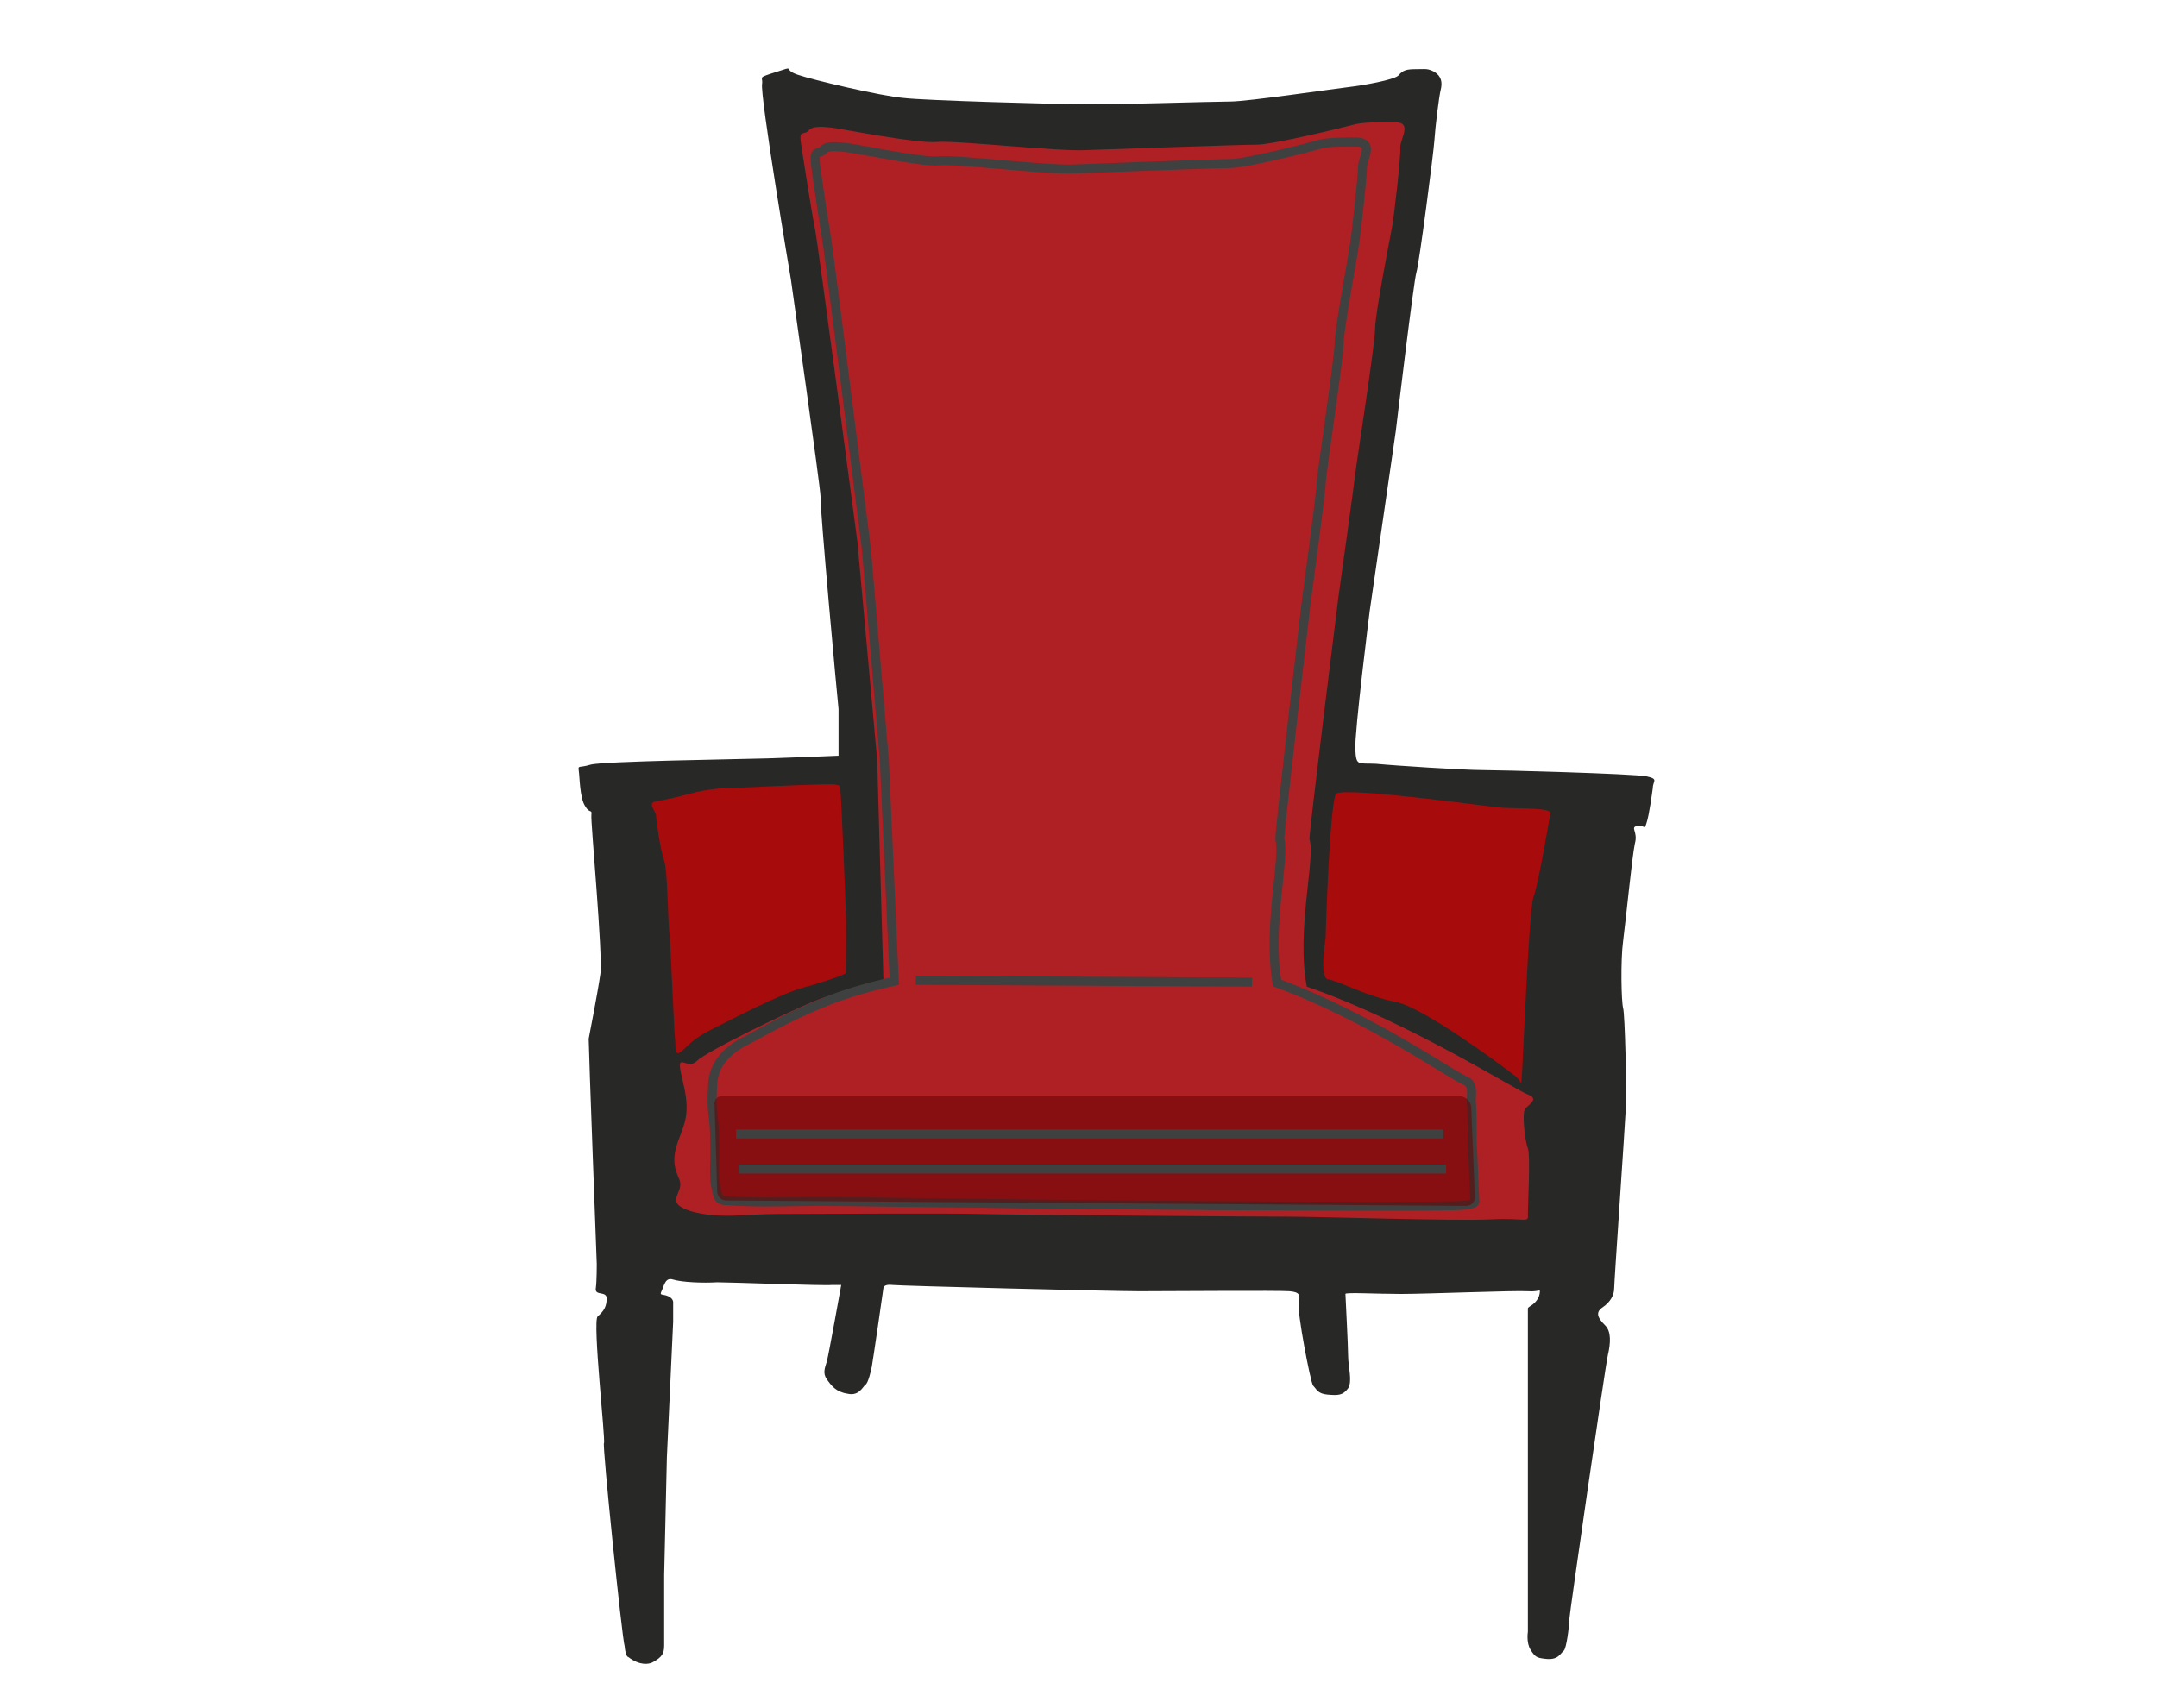
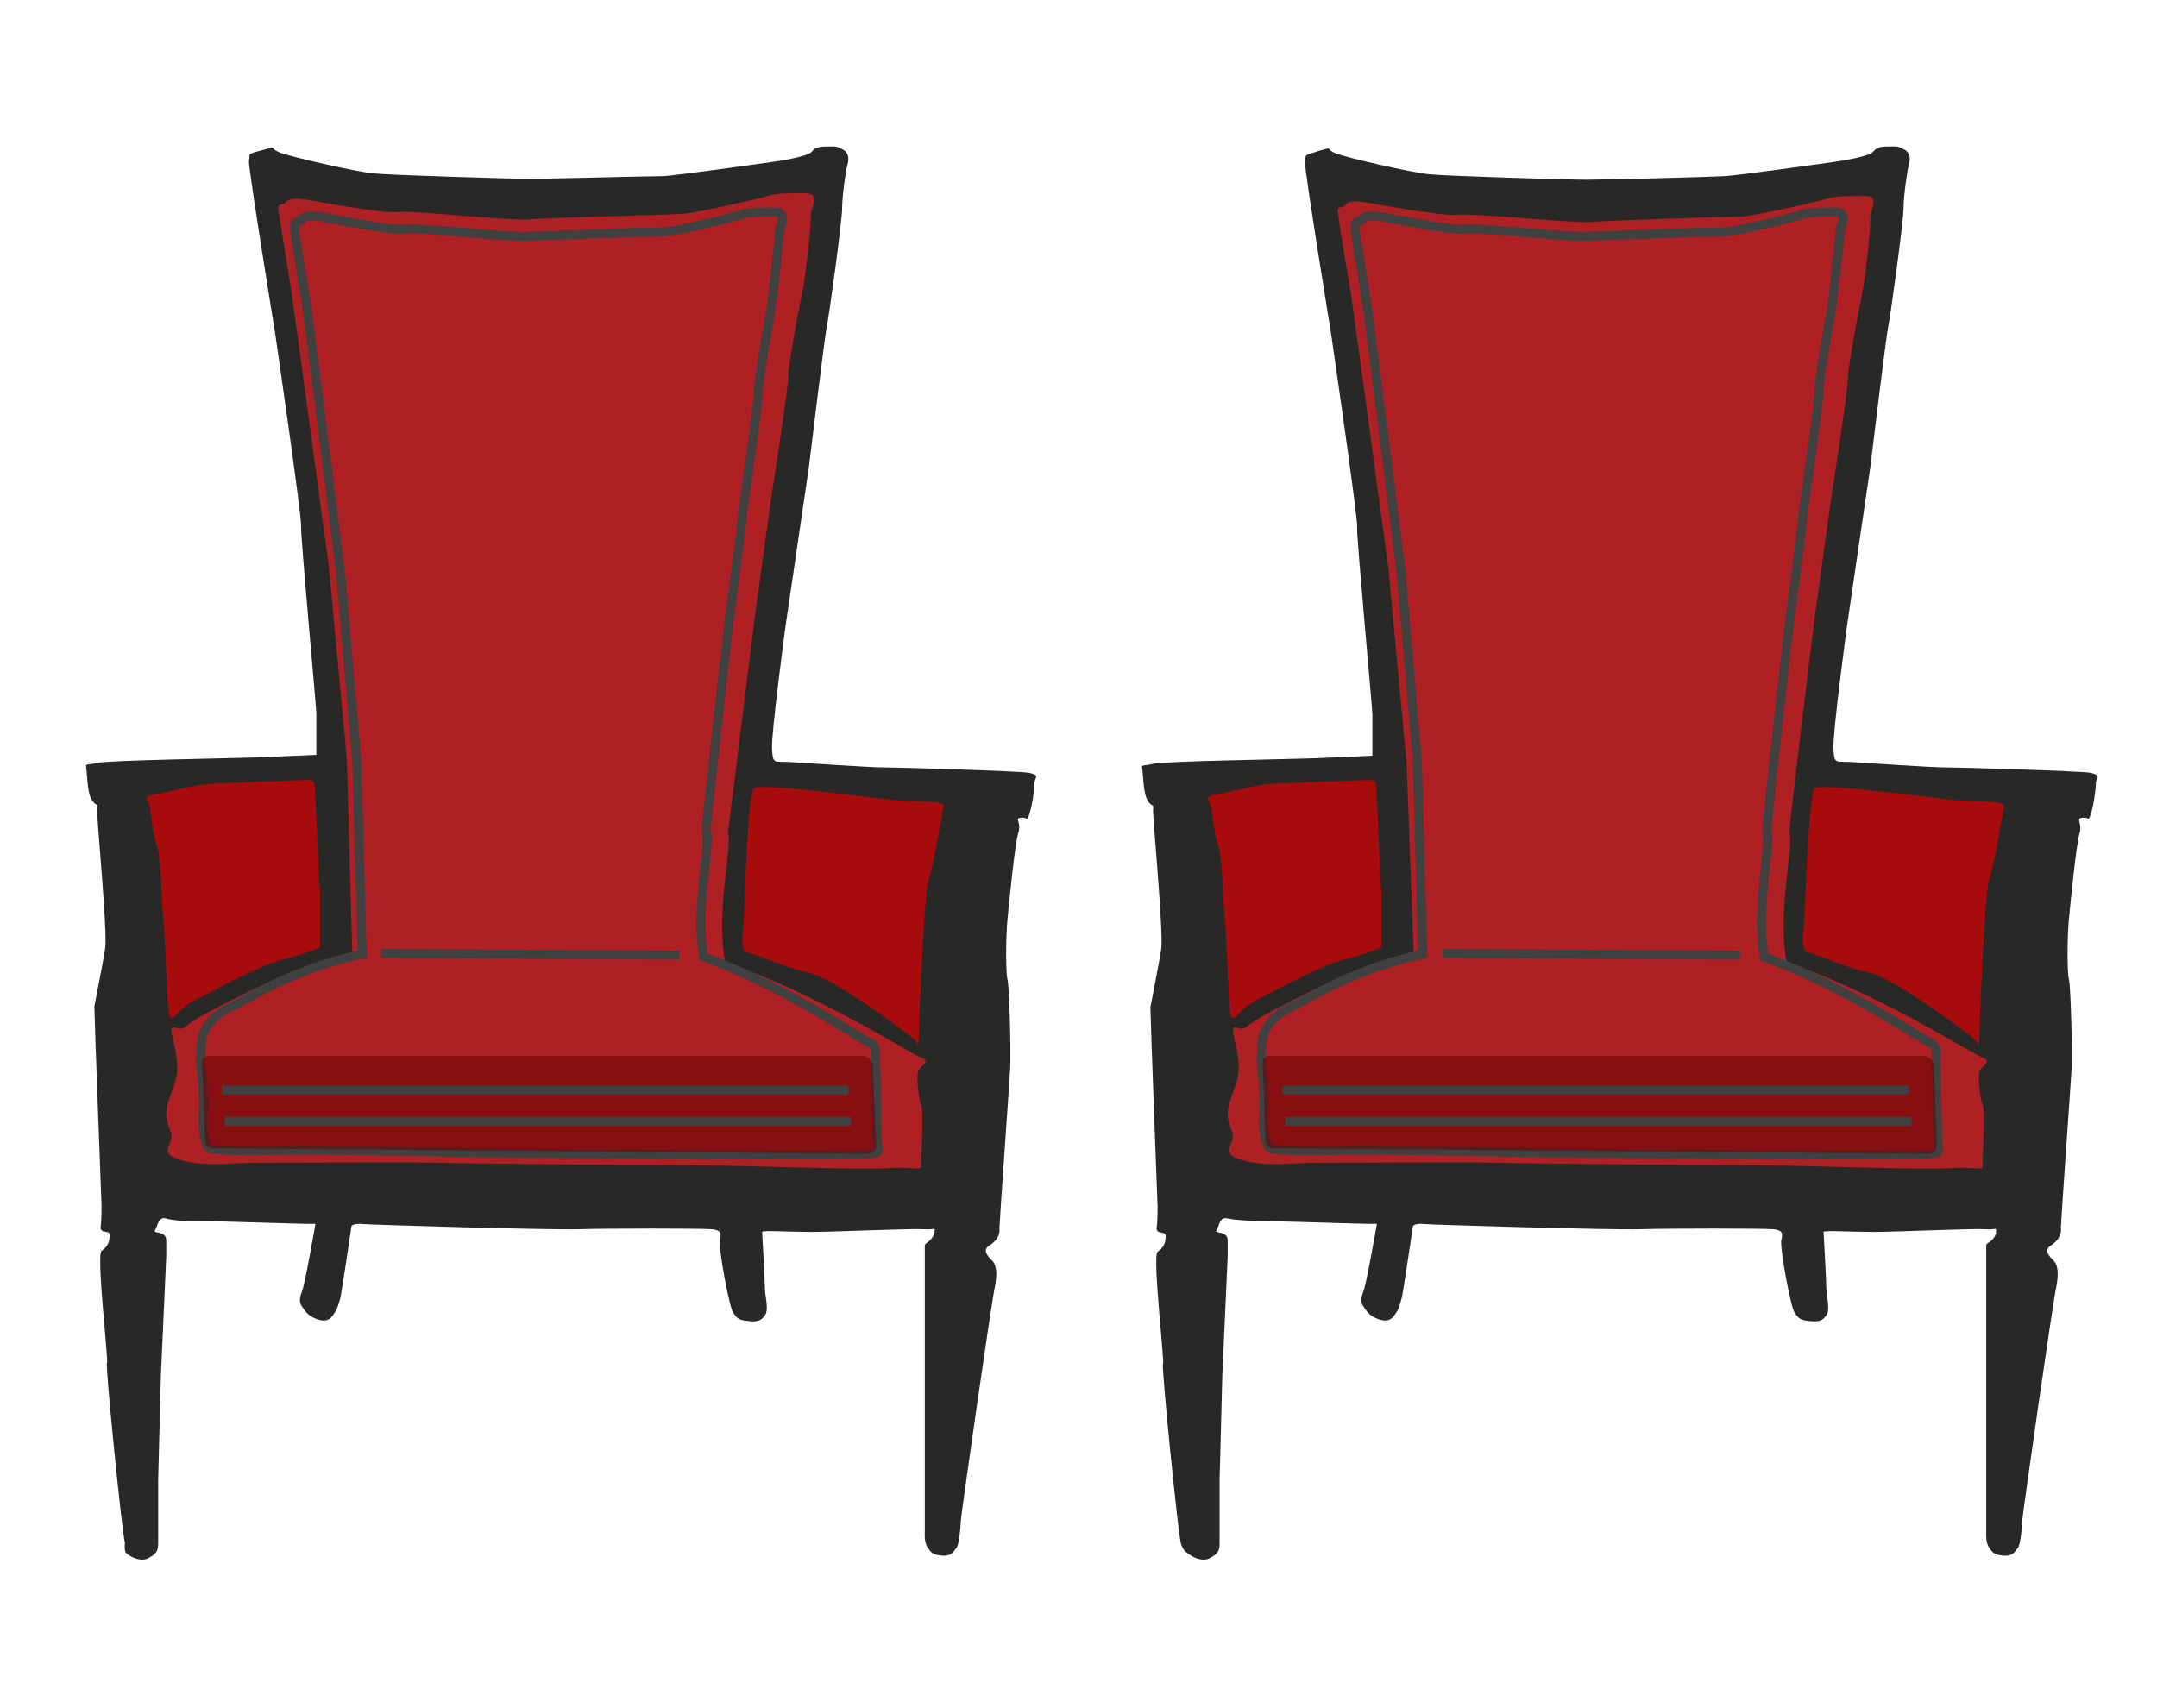
- <svg xmlns="http://www.w3.org/2000/svg" version="1.1" id="Layer_1" x="0px" y="0px" viewBox="0 0 240 190" style="enable-background:new 0 0 240 190;" xml:space="preserve">
+ <svg xmlns="http://www.w3.org/2000/svg" version="1.1" x="0px" y="0px" viewBox="0 0 240 190" style="enable-background:new 0 0 240 190;" xml:space="preserve">
  <style type="text/css">
	.st0{fill-rule:evenodd;clip-rule:evenodd;fill:#282827;}
	.st1{fill-rule:evenodd;clip-rule:evenodd;fill:#A80B0B;}
	.st2{fill-rule:evenodd;clip-rule:evenodd;fill:#AE2024;}
	.st3{fill-rule:evenodd;clip-rule:evenodd;fill:none;stroke:#3F4040;stroke-miterlimit:10;}
	.st4{opacity:0.53;fill-rule:evenodd;clip-rule:evenodd;fill:#660000;}
	.st5{fill:none;stroke:#3F4040;stroke-miterlimit:10;}
+ 	.st6{display:none;}
+ 	.st7{display:inline;fill-rule:evenodd;clip-rule:evenodd;fill:#939292;}
+ 	.st8{display:inline;}
+ 	.st9{fill-rule:evenodd;clip-rule:evenodd;fill:#1A0F10;}
+ 	.st10{fill-rule:evenodd;clip-rule:evenodd;fill:#939292;}
</style>
-   <path class="st0" d="M69.9,184.4c1.3,1,2.3,0.8,2.7,0.6c1.1-0.6,1.3-1,1.3-1.9c0-2.7,0-7.8,0-7.8l0.3-13.1l0.7-15.1v-2  c0,0,0.1-0.4-0.3-0.7c-0.7-0.5-1.3-0.1-1-0.7s0.4-1.6,1.3-1.3c1,0.3,3.3,0.4,4.9,0.3c1.6,0,11.7,0.4,12.8,0.3c1.1,0,1,0,1,0  s-1.4,7.8-1.6,8.5s-0.5,1.3,0,2c0.5,0.7,1,1.4,2.3,1.6c1.3,0.3,1.7-0.8,2-1s0.6-1.5,0.7-2s1.3-8.7,1.3-8.8s0.2-0.4,1-0.3  c0.8,0.1,24.3,0.7,27.5,0.7s15.6-0.1,16.7,0c1.1,0.1,1.2,0.4,1,1.3c-0.2,0.9,1.3,8.8,1.6,9.2c0.4,0.4,0.5,0.9,1.6,1  c1.2,0.1,1.7,0.1,2.3-0.7c0.5-0.8,0-2.4,0-3.6c0-1.1-0.3-6.7-0.3-6.9c0-0.2,3.4,0,6.2,0c2.9,0,12.7-0.4,14.1-0.3s1.4-0.4,1.3,0.3  c-0.1,0.7-0.8,1.2-0.8,1.2s-0.5,0.3-0.5,0.4c0,1.1,0,36,0,36s-0.2,1.2,0.3,2s0.7,0.9,1.6,1c1.5,0.2,1.7-0.6,2.1-0.9  c0.3-0.3,0.6-2.7,0.6-3.4c0-0.5,4-28.2,4.3-29.5s0.4-2.6-0.3-3.3c-0.7-0.7-1.2-1.4-0.3-2c0.9-0.6,1.3-1.4,1.3-2.1  c0-0.7,1.2-18,1.3-20.1c0.1-2.1-0.1-10.4-0.3-11.1s-0.3-5.3,0-7.5c0.3-2.3,1-9.4,1.3-10.8c0.4-1.4-0.6-1.8,0.3-2  c0.9-0.1,0.7,0.6,1-0.3c0.3-0.9,0.6-3.2,0.7-3.9c0-0.8,0.7-1-0.7-1.3c-1.4-0.3-16.4-0.7-18.3-0.7c-2,0-9.8-0.5-11.8-0.7  c-2-0.1-2.2,0.3-2.3-1.6c-0.1-1.9,1.6-15.4,1.6-15.4l2.9-20c0,0,2-16.8,2.3-17.7c0.3-0.9,1.9-13.2,2-14.7s0.5-4.8,0.7-5.6  s0.1-1.5-0.7-2c-0.8-0.4-0.9-0.3-2-0.3c-1.1,0-1.5,0.1-2,0.7c-0.5,0.5-3.9,1.1-5.6,1.3c-1.7,0.2-11.2,1.6-13.1,1.6  s-14.4,0.4-16.7,0.3c-2.3,0-17.3-0.4-19.7-0.7c-2.4-0.2-10.1-2-11.8-2.6c-1.7-0.6-0.1-1-2.3-0.3s-1.5,0.5-1.6,1.3  C84.5,10.4,88,31.1,88,31.1s3.3,23.2,3.3,24.2c-0.1,1,1.9,22.8,2,23.6c0,0.8,0,5.2,0,5.2s-4.7,0.2-7.9,0.3  c-3.2,0.1-18.3,0.3-19.7,0.7c-1.3,0.4-1.4,0-1.3,0.7c0.1,0.6,0.1,3,0.7,3.9c0.5,0.9,0.8,0.3,0.7,1c-0.1,0.7,1.3,15.6,1,17.7  c-0.3,2.1-1.3,7.2-1.3,7.2c0,1.2,0.9,25.1,0.9,25.1s0,1.9-0.1,2.6c-0.2,1,1.2,0.3,1.2,1.2c0,0.9-0.3,1.4-1,2  c-0.6,0.5,0.9,13.9,0.7,14.1s2,21.6,2.3,22.6C69.6,184.2,69.8,184.4,69.9,184.4z" />
-   <path class="st1" d="M72.9,89.2c3.3-0.6,3.9-1,5.9-1.3c2-0.3,3.2-0.2,5-0.3c1.8-0.1,8.6-0.4,9.1-0.3c0.5,0.1,0.6,0.1,0.6,0.6  c0.1,0.5,0.6,12.7,0.6,13.5c0.1,0.8,0,6.8,0,6.9c0,0.1-2.1,0.9-4.7,1.6c-2.6,0.7-8.1,3.6-10.3,4.7c-2.2,1.1-2.7,2-3.4,2.5  c-0.7,0.5-0.5-0.8-0.6-1.6c-0.1-0.8-0.5-10.5-0.6-11.6c-0.2-1.1-0.2-7-0.6-8.1c-0.4-1.1-0.9-4.5-0.9-5S72,89.4,72.9,89.2z" />
-   <path class="st1" d="M148.7,88.3c1.5-0.7,16.3,1.4,18.5,1.6c2.2,0.1,5.4,0,5.3,0.6s-1.3,7.8-1.9,9.4c-0.5,1.6-1.2,19.5-1.3,20.3  s0.1,0.1-0.9-0.6c-1-0.8-10-7.5-13.1-8.1c-3.2-0.6-6.5-2.4-7.5-2.5c-1-0.1-0.4-3.8-0.3-4.7C147.5,103.4,148,88.6,148.7,88.3z" />
-   <path class="st2" d="M98.3,109.3c0,0-4.8,0.9-7.9,2.2c-3.1,1.3-11.8,5.5-12.9,6.6c-1.1,1.1-2.4-1.4-1.6,1.9c0.8,3.3,0.6,4.3-0.3,6.6  c-0.9,2.3-0.6,3.3,0,4.7c0.6,1.5-1.9,2.5,1.3,3.5c3.2,0.9,6.1,0.3,9.5,0.3c3.4,0,19.1-0.1,22.7,0s30.3,0.3,34.1,0.3  c3.8,0,18.8,0.5,22.7,0.3c3.9-0.2,4.2,0.5,4.1-0.6c0-1.2,0.3-6.5,0-7.3c-0.3-0.7-0.7-3.9-0.3-4.4s1.6-1.1,0.3-1.6  c-1.2-0.4-13.5-8.2-24.6-12c-1.2-6.3,1-14.3,0.3-16.4c-0.1-0.4,3.2-26.8,3.2-26.8s1.8-12.9,1.9-13.9c0.1-1,2.2-14.4,2.2-16.1  s1.7-10.3,1.9-11.4s1-7.9,0.9-8.8c0-1,1.4-2.8-0.6-2.8s-3.7,0-4.7,0.3c-1.1,0.3-8.9,2.2-10.7,2.2s-15.9,0.5-18.9,0.6  c-3,0.2-14.5-1.1-16.7-0.9c-2.2,0.2-10.7-1.5-11.7-1.6s-2.1-0.2-2.5,0.3c-0.5,0.6-1.1-0.1-0.9,1.3c0.2,1.4,1.3,8.4,1.6,9.8  s4.7,34.7,4.7,34.7l2.2,24.3L98.3,109.3z" />
-   <path class="st3" d="M99.5,109.2c0,0-3.9,0.8-7.2,2.1c-3,1.2-4.9,2.1-8.7,4.2c-0.7,0.4-4.1,1.7-4.3,5.1c-0.2,3.3,0.1,3,0.2,5.4  c0.1,2.8,0,2.9,0,4.4c0,1.2,0.2,2.1,0.4,2.7c0.1,0.3,0.4,0.5,0.7,0.5c4,0.3,7.3,0.1,10.4,0.1c3.1,0,14.8,0.2,18.1,0.2  c3.3,0.1,27.6,0.3,31,0.3s16.9,0.1,20.5,0c2.8,0,3.5-0.2,3.5-0.5c-0.1-1.7-0.2-5.2-0.3-6.5c0-1,0-3.9-0.1-4.6c0-1,0.3-2-0.8-2.4  s-10.7-7.1-20.8-10.8c-1.1-6.2,0.9-13.9,0.3-16c-0.1-0.4,2.9-26.1,2.9-26.1s1.7-12.6,1.7-13.5s2-14,2-15.6c0-1.6,1.6-10,1.7-11  c0.2-1.1,0.9-7.6,0.9-8.6s1.3-2.7-0.6-2.8c-1.8,0-3.3,0-4.3,0.3c-1,0.3-8.1,2.1-9.8,2.1c-1.7,0-14.5,0.5-17.2,0.6  c-2.8,0.2-13.2-1.1-15.2-0.9s-9.7-1.5-10.6-1.5c-0.9-0.1-1.9-0.2-2.3,0.3c-0.4,0.5-1-0.1-0.9,1.2c0.1,1.3,1.2,8.2,1.4,9.5  c0.2,1.3,4.3,33.7,4.3,33.7l2,23.6L99.5,109.2z" />
-   <path class="st4" d="M164.1,133.2c0,0.6-0.4,1-1,1l-82.3-0.6c-0.6,0-1-0.5-1-1l-0.3-9.8c0-0.4,0.3-0.8,0.8-0.8h82.1  c0.7,0,1.3,0.6,1.3,1.3L164.1,133.2z" />
-   <line class="st5" x1="81.9" y1="126.2" x2="160.6" y2="126.2" />
-   <line class="st5" x1="101.9" y1="109.1" x2="139.3" y2="109.3" />
-   <line class="st5" x1="82.2" y1="130.1" x2="160.9" y2="130.1" />
+   <g id="Layer_1">
+     <g>
+       <path class="st0" d="M132.2,172.9c1.2,0.9,2.1,0.7,2.4,0.5c1-0.5,1.1-0.9,1.1-1.7c0-2.4,0-7,0-7l0.3-11.6l0.6-13.3V138    c0,0,0-0.4-0.3-0.6c-0.6-0.4-1.2-0.1-0.9-0.6s0.3-1.4,1.2-1.2s3,0.3,4.4,0.3c1.4,0,10.4,0.3,11.3,0.3c1,0,0.9,0,0.9,0    s-1.2,6.9-1.5,7.5c-0.2,0.6-0.4,1.1,0,1.7c0.4,0.6,0.8,1.2,2,1.5s1.5-0.7,1.7-0.9c0.2-0.2,0.5-1.3,0.6-1.7    c0.1-0.4,1.2-7.7,1.2-7.8c0-0.1,0.2-0.3,0.9-0.3c0.7,0.1,21.5,0.7,24.4,0.6c2.9-0.1,13.8-0.1,14.8,0c1,0.1,1.1,0.4,0.9,1.2    s1.1,7.8,1.5,8.1c0.3,0.4,0.4,0.8,1.5,0.9c1,0.1,1.5,0.1,2-0.6c0.5-0.7,0-2.1,0-3.2c0-1-0.3-5.9-0.3-6.1c0-0.2,3,0,5.5,0    c2.5,0,11.2-0.4,12.5-0.3c1.2,0.1,1.2-0.3,1.2,0.3s-0.7,1.1-0.7,1.1s-0.4,0.2-0.4,0.4c0,0.9,0,31.9,0,31.9s-0.1,1.1,0.3,1.7    c0.4,0.6,0.6,0.8,1.4,0.9c1.3,0.2,1.5-0.5,1.8-0.8c0.3-0.3,0.5-2.4,0.5-3c0-0.5,3.5-25,3.8-26.1c0.2-1.1,0.3-2.3-0.3-2.9    c-0.6-0.6-1.1-1.2-0.3-1.7c0.8-0.5,1.2-1.2,1.1-1.9c0-0.6,1.1-16,1.2-17.8s-0.1-9.2-0.3-9.9s-0.2-4.7,0-6.7c0.2-2,0.8-8.3,1.2-9.6    c0.3-1.2-0.5-1.6,0.3-1.7c0.8-0.1,0.6,0.5,0.9-0.3c0.3-0.8,0.6-2.8,0.6-3.5c0-0.7,0.7-0.9-0.6-1.2c-1.2-0.2-14.5-0.6-16.2-0.6    c-1.7,0-8.6-0.5-10.4-0.6s-1.9,0.3-2-1.5c-0.1-1.7,1.5-13.6,1.5-13.6l2.6-17.7c0,0,1.8-14.9,2-15.7s1.7-11.7,1.7-13.1    c0-1.4,0.4-4.2,0.6-4.9c0.2-0.7,0.1-1.4-0.6-1.7c-0.7-0.4-0.8-0.3-1.7-0.3s-1.3,0.1-1.7,0.6c-0.4,0.5-3.4,1-4.9,1.2    c-1.5,0.2-9.9,1.4-11.6,1.5S178.6,20,176.5,20c-2,0-15.3-0.4-17.4-0.6s-9-1.8-10.4-2.3c-1.5-0.6-0.1-0.8-2-0.3    c-1.9,0.6-1.3,0.4-1.5,1.2c-0.1,0.7,2.9,19.1,2.9,19.1s3,20.6,2.9,21.5c-0.1,0.9,1.7,20.2,1.7,20.9c0,0.7,0,4.6,0,4.6    s-4.2,0.2-7,0.3c-2.8,0.1-16.2,0.3-17.4,0.6c-1.2,0.3-1.3,0-1.2,0.6c0.1,0.6,0.1,2.7,0.6,3.5s0.7,0.3,0.6,0.9s1.2,13.8,0.9,15.7    c-0.3,1.8-1.2,6.4-1.2,6.4c0,1.1,0.8,22.2,0.8,22.2s0,1.7-0.1,2.3c-0.1,0.9,1.1,0.3,1,1c0,0.8-0.3,1.3-0.9,1.7    c-0.6,0.5,0.8,12.3,0.6,12.5c-0.2,0.2,1.7,19.1,2,20S132.1,172.8,132.2,172.9z" />
+       <path class="st1" d="M134.8,88.5c2.9-0.5,3.5-0.8,5.3-1.1c1.8-0.3,2.8-0.2,4.4-0.3c1.6-0.1,7.6-0.3,8-0.3c0.5,0.1,0.5,0.1,0.6,0.6    c0.1,0.5,0.5,11.2,0.6,11.9c0,0.7,0,6,0,6.1c0,0.1-1.8,0.8-4.2,1.4s-7.2,3.2-9.1,4.2c-2,0.9-2.4,1.8-3,2.2    c-0.6,0.4-0.5-0.7-0.6-1.4c-0.1-0.7-0.4-9.3-0.6-10.3c-0.1-1-0.2-6.2-0.6-7.2c-0.4-1-0.8-4-0.8-4.4    C134.7,89.5,134,88.7,134.8,88.5z" />
+       <path class="st1" d="M201.9,87.7c1.3-0.6,14.4,1.3,16.4,1.4c1.9,0.1,4.8,0,4.7,0.6c-0.1,0.5-1.2,6.9-1.7,8.3    c-0.5,1.4-1.1,17.3-1.1,18c0,0.7,0.1,0.1-0.8-0.6s-8.8-6.7-11.6-7.2c-2.8-0.6-5.7-2.1-6.7-2.2c-0.9-0.1-0.3-3.4-0.3-4.2    C200.8,101.1,201.3,88,201.9,87.7z" />
+       <path class="st2" d="M157.3,106.3c0,0-4.2,0.8-7,2c-2.8,1.1-10.5,4.9-11.5,5.9c-1,1-2.1-1.2-1.4,1.7c0.7,2.9,0.5,3.8-0.3,5.9    s-0.5,2.9,0,4.2c0.5,1.3-1.7,2.3,1.1,3.1c2.8,0.8,5.4,0.3,8.4,0.3c3,0,16.9-0.1,20.1,0c3.2,0.1,26.9,0.3,30.2,0.3    c3.3,0,16.6,0.5,20.1,0.3s3.7,0.5,3.6-0.6c0-1,0.3-5.8,0-6.4c-0.3-0.7-0.6-3.5-0.3-3.9c0.3-0.5,1.4-1,0.3-1.4    c-1.1-0.4-11.9-7.3-21.8-10.6c-1.1-5.6,0.8-12.7,0.3-14.5c-0.1-0.3,2.8-23.8,2.8-23.8s1.6-11.5,1.7-12.3s2-12.8,2-14.3    c0-1.5,1.5-9.1,1.7-10.1c0.2-1,0.9-7,0.8-7.8s1.2-2.5-0.6-2.5c-1.8,0-3.3,0-4.2,0.3c-0.9,0.3-7.9,1.9-9.5,2    c-1.6,0-14.1,0.4-16.8,0.6c-2.7,0.1-12.9-1-14.8-0.8s-9.5-1.3-10.3-1.4c-0.9-0.1-1.8-0.2-2.2,0.3c-0.4,0.5-1-0.1-0.8,1.1    c0.1,1.2,1.2,7.5,1.4,8.7c0.2,1.2,4.2,30.8,4.2,30.8l2,21.5L157.3,106.3z" />
+       <path class="st3" d="M158.3,106.2c0,0-3.5,0.7-6.4,1.9c-2.7,1-4.4,1.9-7.7,3.7c-0.6,0.3-3.7,1.5-3.8,4.5c-0.2,2.9,0.1,2.7,0.2,4.8    c0.1,2.5,0,2.6,0,3.9c0,1.1,0.2,1.9,0.4,2.4c0.1,0.2,0.3,0.5,0.6,0.5c3.6,0.3,6.5,0.1,9.3,0.1c2.8,0,13.1,0.1,16.1,0.2    c3,0.1,24.4,0.3,27.5,0.3s14.9,0.1,18.1,0c2.5,0,3.1-0.2,3.1-0.4c-0.1-1.5-0.2-4.6-0.2-5.8c0-0.9,0-3.4-0.1-4.1    c0-0.9,0.3-1.8-0.7-2.2c-1-0.4-9.5-6.3-18.4-9.5c-1-5.4,0.8-12.3,0.3-14.1c-0.1-0.3,2.5-23.1,2.5-23.1s1.5-11.1,1.5-12    c0.1-0.8,1.8-12.4,1.8-13.9c0-1.5,1.4-8.8,1.5-9.8c0.1-1,0.8-6.8,0.8-7.6s1.1-2.4-0.5-2.4c-1.6,0-3,0-3.8,0.3    c-0.9,0.3-7.2,1.9-8.6,1.9s-12.8,0.4-15.3,0.5c-2.4,0.1-11.7-1-13.5-0.8s-8.6-1.3-9.4-1.4c-0.8-0.1-1.7-0.2-2,0.3    c-0.4,0.5-0.9-0.1-0.8,1.1c0.1,1.2,1.1,7.2,1.3,8.4c0.2,1.2,3.8,29.9,3.8,29.9l1.8,20.9L158.3,106.2z" />
+       <path class="st4" d="M215.5,127.5c0,0.5-0.4,0.9-0.9,0.9l-72.9-0.6c-0.5,0-0.9-0.4-0.9-0.9l-0.3-8.7c0-0.4,0.3-0.7,0.7-0.7H214    c0.6,0,1.2,0.5,1.2,1.1L215.5,127.5z" />
+       <line class="st5" x1="142.7" y1="121.3" x2="212.4" y2="121.3" />
+       <line class="st5" x1="160.5" y1="106.1" x2="193.6" y2="106.3" />
+       <line class="st5" x1="143" y1="124.8" x2="212.7" y2="124.8" />
+     </g>
+     <g>
+       <path class="st0" d="M14.1,172.9c1.2,0.9,2.1,0.7,2.4,0.5c1-0.5,1.1-0.9,1.1-1.7c0-2.4,0-7,0-7l0.3-11.6l0.6-13.3V138    c0,0,0-0.4-0.3-0.6c-0.6-0.4-1.2-0.1-0.9-0.6c0.3-0.5,0.3-1.4,1.2-1.2c0.8,0.3,3,0.3,4.4,0.3c1.4,0,10.4,0.3,11.3,0.3    c1,0,0.9,0,0.9,0s-1.2,6.9-1.5,7.5c-0.2,0.6-0.4,1.1,0,1.7c0.4,0.6,0.8,1.2,2,1.5s1.5-0.7,1.7-0.9c0.2-0.2,0.5-1.3,0.6-1.7    s1.2-7.7,1.2-7.8c0-0.1,0.2-0.3,0.9-0.3c0.7,0.1,21.5,0.7,24.4,0.6c2.9-0.1,13.8-0.1,14.8,0c1,0.1,1.1,0.4,0.9,1.2    c-0.2,0.8,1.1,7.8,1.5,8.1c0.3,0.4,0.4,0.8,1.5,0.9c1,0.1,1.5,0.1,2-0.6c0.5-0.7,0-2.1,0-3.2c0-1-0.3-5.9-0.3-6.1c0-0.2,3,0,5.5,0    s11.2-0.4,12.5-0.3s1.2-0.3,1.2,0.3c-0.1,0.6-0.7,1.1-0.7,1.1s-0.4,0.2-0.4,0.4c0,0.9,0,31.9,0,31.9s-0.1,1.1,0.3,1.7    c0.4,0.6,0.6,0.8,1.4,0.9c1.3,0.2,1.5-0.5,1.8-0.8c0.3-0.3,0.5-2.4,0.5-3c0-0.5,3.5-25,3.8-26.1c0.2-1.1,0.3-2.3-0.3-2.9    c-0.6-0.6-1.1-1.2-0.3-1.7s1.2-1.2,1.1-1.9c0-0.6,1.1-16,1.2-17.8c0.1-1.9-0.1-9.2-0.3-9.9s-0.2-4.7,0-6.7c0.2-2,0.8-8.3,1.2-9.6    s-0.5-1.6,0.3-1.7c0.8-0.1,0.6,0.5,0.9-0.3c0.3-0.8,0.6-2.8,0.6-3.5c0-0.7,0.7-0.9-0.6-1.2c-1.2-0.2-14.5-0.6-16.2-0.6    s-8.6-0.5-10.4-0.6s-1.9,0.3-2-1.5c-0.1-1.7,1.5-13.6,1.5-13.6l2.6-17.7c0,0,1.8-14.9,2-15.7c0.2-0.8,1.7-11.7,1.7-13.1    c0-1.4,0.4-4.2,0.6-4.9c0.2-0.7,0.1-1.4-0.6-1.7c-0.7-0.4-0.8-0.3-1.7-0.3c-0.9,0-1.3,0.1-1.7,0.6c-0.4,0.5-3.4,1-4.9,1.2    s-9.9,1.4-11.6,1.5c-1.7,0-12.8,0.3-14.8,0.3c-2,0-15.3-0.4-17.4-0.6c-2.1-0.2-9-1.8-10.4-2.3c-1.5-0.6-0.1-0.8-2-0.3    s-1.3,0.4-1.5,1.2c-0.1,0.7,2.9,19.1,2.9,19.1s3,20.6,2.9,21.5c-0.1,0.9,1.7,20.2,1.7,20.9c0,0.7,0,4.6,0,4.6s-4.2,0.2-7,0.3    c-2.8,0.1-16.2,0.3-17.4,0.6s-1.3,0-1.2,0.6c0.1,0.6,0.1,2.7,0.6,3.5s0.7,0.3,0.6,0.9c-0.1,0.6,1.2,13.8,0.9,15.7    c-0.3,1.8-1.2,6.4-1.2,6.4c0,1.1,0.8,22.2,0.8,22.2s0,1.7-0.1,2.3c-0.1,0.9,1.1,0.3,1,1c0,0.8-0.3,1.3-0.9,1.7    c-0.6,0.5,0.8,12.3,0.6,12.5c-0.2,0.2,1.7,19.1,2,20C13.8,172.6,14,172.8,14.1,172.9z" />
+       <path class="st1" d="M16.7,88.5c2.9-0.5,3.5-0.8,5.3-1.1c1.8-0.3,2.8-0.2,4.4-0.3s7.6-0.3,8-0.3S35,87,35,87.4    c0.1,0.5,0.5,11.2,0.6,11.9c0,0.7,0,6,0,6.1c0,0.1-1.8,0.8-4.2,1.4s-7.2,3.2-9.1,4.2c-2,0.9-2.4,1.8-3,2.2s-0.5-0.7-0.6-1.4    s-0.4-9.3-0.6-10.3c-0.1-1-0.2-6.2-0.6-7.2c-0.4-1-0.8-4-0.8-4.4C16.7,89.5,15.9,88.7,16.7,88.5z" />
+       <path class="st1" d="M83.9,87.7c1.3-0.6,14.4,1.3,16.4,1.4s4.8,0,4.7,0.6c-0.1,0.5-1.2,6.9-1.7,8.3c-0.5,1.4-1.1,17.3-1.1,18    c0,0.7,0.1,0.1-0.8-0.6c-0.9-0.7-8.8-6.7-11.6-7.2c-2.8-0.6-5.7-2.1-6.7-2.2c-0.9-0.1-0.3-3.4-0.3-4.2    C82.8,101.1,83.2,88,83.9,87.7z" />
+       <path class="st2" d="M39.2,106.3c0,0-4.2,0.8-7,2c-2.8,1.1-10.5,4.9-11.5,5.9c-1,1-2.1-1.2-1.4,1.7c0.7,2.9,0.5,3.8-0.3,5.9    s-0.5,2.9,0,4.2s-1.7,2.3,1.1,3.1s5.4,0.3,8.4,0.3s16.9-0.1,20.1,0c3.2,0.1,26.9,0.3,30.2,0.3c3.3,0,16.6,0.5,20.1,0.3    s3.7,0.5,3.6-0.6c0-1,0.3-5.8,0-6.4c-0.3-0.7-0.6-3.5-0.3-3.9c0.3-0.5,1.4-1,0.3-1.4c-1.1-0.4-11.9-7.3-21.8-10.6    c-1.1-5.6,0.8-12.7,0.3-14.5C81.1,92,84,68.5,84,68.5s1.6-11.5,1.7-12.3s2-12.8,2-14.3c0-1.5,1.5-9.1,1.7-10.1    c0.2-1,0.9-7,0.8-7.8c0-0.9,1.2-2.5-0.6-2.5c-1.8,0-3.3,0-4.2,0.3c-0.9,0.3-7.9,1.9-9.5,2s-14.1,0.4-16.8,0.6s-12.9-1-14.8-0.8    s-9.5-1.3-10.3-1.4c-0.9-0.1-1.8-0.2-2.2,0.3c-0.4,0.5-1-0.1-0.8,1.1s1.2,7.5,1.4,8.7c0.2,1.2,4.2,30.8,4.2,30.8l2,21.5    L39.2,106.3z" />
+       <path class="st3" d="M40.3,106.2c0,0-3.5,0.7-6.4,1.9c-2.7,1-4.4,1.9-7.7,3.7c-0.6,0.3-3.7,1.5-3.8,4.5c-0.2,2.9,0.1,2.7,0.2,4.8    c0.1,2.5,0,2.6,0,3.9c0,1.1,0.2,1.9,0.4,2.4c0.1,0.2,0.3,0.5,0.6,0.5c3.6,0.3,6.5,0.1,9.3,0.1c2.8,0,13.1,0.1,16.1,0.2    c3,0.1,24.4,0.3,27.5,0.3s14.9,0.1,18.1,0c2.5,0,3.1-0.2,3.1-0.4c-0.1-1.5-0.2-4.6-0.2-5.8c0-0.9,0-3.4-0.1-4.1    c0-0.9,0.3-1.8-0.7-2.2c-1-0.4-9.5-6.3-18.4-9.5c-1-5.4,0.8-12.3,0.3-14.1c-0.1-0.3,2.5-23.1,2.5-23.1s1.5-11.1,1.5-12    c0.1-0.8,1.8-12.4,1.8-13.9c0-1.5,1.4-8.8,1.5-9.8c0.1-1,0.8-6.8,0.8-7.6s1.1-2.4-0.5-2.4c-1.6,0-3,0-3.8,0.3    c-0.9,0.3-7.2,1.9-8.6,1.9c-1.5,0-12.8,0.4-15.3,0.5c-2.4,0.1-11.7-1-13.5-0.8s-8.6-1.3-9.4-1.4c-0.8-0.1-1.7-0.2-2,0.3    c-0.4,0.5-0.9-0.1-0.8,1.1c0.1,1.2,1.1,7.2,1.3,8.4c0.2,1.2,3.8,29.9,3.8,29.9l1.8,20.9L40.3,106.2z" />
+       <path class="st4" d="M97.5,127.5c0,0.5-0.4,0.9-0.9,0.9l-72.9-0.6c-0.5,0-0.9-0.4-0.9-0.9l-0.3-8.7c0-0.4,0.3-0.7,0.7-0.7h72.7    c0.6,0,1.2,0.5,1.2,1.1L97.5,127.5z" />
+       <line class="st5" x1="24.7" y1="121.3" x2="94.4" y2="121.3" />
+       <line class="st5" x1="42.4" y1="106.1" x2="75.6" y2="106.3" />
+       <line class="st5" x1="25" y1="124.8" x2="94.7" y2="124.8" />
+     </g>
+   </g>
+   <g id="Layer_2" class="st6">
+     <path class="st7" d="M28.5,91.9c3.2-0.5,3.8-0.9,5.7-1.2c1.9-0.3,3.1-0.2,4.8-0.3s8.2-0.4,8.7-0.3c0.5,0.1,0.5,0.1,0.6,0.6   c0.1,0.5,0.5,12.1,0.6,12.9c0.1,0.8,0,6.5,0,6.6s-2,0.8-4.5,1.5c-2.5,0.7-7.8,3.5-9.9,4.5c-2.1,1-2.6,2-3.3,2.4   c-0.7,0.5-0.5-0.8-0.6-1.5c-0.1-0.7-0.5-10.1-0.6-11.1c-0.1-1-0.2-6.7-0.6-7.8s-0.8-4.3-0.9-4.8C28.5,92.9,27.7,92.1,28.5,91.9z" />
+     <g class="st8">
+       <path class="st9" d="M11.4,175.6c1.2,0.9,2.4,0.1,2.7,0.3c0.3,0.2,0.7,0.4,0.3,0.3c-0.4-0.1,0.6-9,0.6-9l0.3-12l0.6-13.8v-1.8    c0,0,0.4-0.3-0.3-0.6s-1.2-0.1-0.9-0.6s0.3-1.5,1.2-1.2c0.9,0.3,3.1,0.3,4.5,0.3c1.4,0,10.7,0.3,11.7,0.3c1,0,0.9,0,0.9,0    s-1.3,7.1-1.5,7.8c-0.2,0.7-0.4,1.2,0,1.8c0.4,0.6,0.9,1.3,2.1,1.5c1.2,0.2,1.6-0.7,1.8-0.9s0.5-1.4,0.6-1.8    c0.1-0.4,1.2-8,1.2-8.1s0.2-0.4,0.9-0.3s22.3,0.7,25.2,0.6c3-0.1,14.3-0.1,15.3,0c1,0.1,1.1,0.4,0.9,1.2c-0.2,0.8,1.2,8,1.5,8.4    s0.4,0.8,1.5,0.9c1.1,0.1,1.6,0.1,2.1-0.6c0.5-0.7,0-2.2,0-3.3c0-1-0.3-6.1-0.3-6.3c0-0.2,3.1,0,5.7,0c2.6,0,11.6-0.4,12.9-0.3    c1.3,0.1,1.3-0.4,1.2,0.3c-0.1,0.7-0.9,1.2-0.9,1.2s-0.3-0.7-0.3,0.3c0,1,0,33,0,33s0.1,1.1,0.6,1.8c0.5,0.7-0.2,0.8,1.2,0.9    c1.4,0.1,1.1-0.4,1.5-0.6c0.4-0.2,0.7-2.9,0.9-3.3c0.2-0.4,3.7-25.8,3.9-27s0.3-2.3-0.3-3c-0.6-0.7-1.1-1.2-0.3-1.8    c0.8-0.6,1.4-0.9,1.2-1.5c-0.2-0.6,1.1-17,1.2-18.9c0.1-2-0.1-9.5-0.3-10.2c-0.2-0.7-0.3-4.8,0-6.9c0.3-2.1,0.9-8.6,1.2-9.9    c0.3-1.3-0.5-1.7,0.3-1.8c0.8-0.1,0.6,0.6,0.9-0.3c0.3-0.9,0.6-2.9,0.6-3.6c0-0.7,0.7-1-0.6-1.2c-1.3-0.2-15-0.6-16.8-0.6    s-8.9-0.5-10.8-0.6c-1.9-0.1-2,0.3-2.1-1.5C85.2,81.4,86.8,69,86.8,69l2.7-18.3c0,0,1.9-15.4,2.1-16.2s1.8-12.1,1.8-13.5    c0-1.4,0.4-4.4,0.6-5.1c0.2-0.7,0.1-1.4-0.6-1.8s-0.8-0.3-1.8-0.3s-1.4,0.1-1.8,0.6c-0.4,0.5-3.6,1-5.1,1.2    c-1.6,0.2-10.3,1.5-12,1.5s-13.2,0.3-15.3,0.3c-2.1,0-15.8-0.4-18-0.6c-2.2-0.2-9.3-1.8-10.8-2.4c-1.5-0.6-0.1-0.9-2.1-0.3    s-1.4,0.4-1.5,1.2c-0.1,0.8,3,19.8,3,19.8s3.1,21.3,3,22.2c-0.1,0.9,1.8,20.9,1.8,21.6c0,0.7,0,4.8,0,4.8s-4.3,0.2-7.2,0.3    c-2.9,0.1-16.8,0.3-18,0.6c-1.2,0.3-1.3,0-1.2,0.6c0.1,0.6,0.1,2.8,0.6,3.6s0.7,0.3,0.6,0.9c-0.1,0.6,1.2,14.3,0.9,16.2    s-1.2,6.6-1.2,6.6c0,1.1,0.9,24.6,0.9,24.6s-0.6,0.1,0,0.9c0.6,0.8,0.9,0.1,0.9,0.9s-0.3,1.3-0.9,1.8c-0.6,0.5,0.8,12.8,0.6,12.9    s1.8,19.8,2.1,20.7C11.1,175.4,11.3,175.5,11.4,175.6z" />
+       <path class="st10" d="M41.2,109c0,0-3.7,0.8-6.2,2c-2.4,1.1-9.2,4.9-10.1,5.9c-0.9,1-1.9-1.2-1.2,1.7c0.6,2.9,0.5,3.9-0.2,5.9    c-0.7,2-0.5,2.9,0,4.2c0.5,1.3-1.5,2.3,1,3.1c2.5,0.8,4.7,0.3,7.4,0.3s14.9-0.1,17.8,0s23.7,0.3,26.7,0.3c3,0,14.7,0.5,17.8,0.3    c3.1-0.2,3.2,0.5,3.2-0.6c0-1,0.2-5.8,0-6.5c-0.2-0.7-0.6-3.5-0.2-3.9c0.3-0.5,1.2-1,0.2-1.4c-1-0.4-10.5-7.3-19.3-10.7    c-1-5.6,0.8-12.8,0.2-14.6C78.2,94.5,80.7,71,80.7,71s1.4-11.5,1.5-12.4c0.1-0.9,1.7-12.8,1.7-14.3c0-1.5,1.3-9.1,1.5-10.1    c0.1-1,0.8-7,0.7-7.9c0-0.9,1.1-2.5-0.5-2.5s-2.9,0-3.7,0.3c-0.8,0.3-7,1.9-8.4,2c-1.4,0-12.4,0.4-14.8,0.6    c-2.4,0.1-11.4-1-13.1-0.8c-1.7,0.2-8.4-1.3-9.1-1.4c-0.8-0.1-1.6-0.2-2,0.3c-0.4,0.5-0.9-0.1-0.7,1.1c0.1,1.2,1,7.5,1.2,8.7    c0.2,1.2,3.7,30.9,3.7,30.9L40.5,87L41.2,109z" />
+     </g>
+     <g class="st8">
+       <path class="st9" d="M129.1,175.6c1.2,0.9,2.4,0.1,2.7,0.3c0.3,0.2,0.7,0.4,0.3,0.3c-0.4-0.1,0.6-9,0.6-9l0.3-12l0.6-13.8v-1.8    c0,0,0.4-0.3-0.3-0.6s-1.2-0.1-0.9-0.6s0.3-1.5,1.2-1.2c0.9,0.3,3.1,0.3,4.5,0.3c1.4,0,10.7,0.3,11.7,0.3c1,0,0.9,0,0.9,0    s-1.3,7.1-1.5,7.8s-0.4,1.2,0,1.8c0.4,0.6,0.9,1.3,2.1,1.5c1.2,0.2,1.6-0.7,1.8-0.9c0.2-0.2,0.5-1.4,0.6-1.8    c0.1-0.4,1.2-8,1.2-8.1s0.2-0.4,0.9-0.3s22.3,0.7,25.2,0.6s14.3-0.1,15.3,0s1.1,0.4,0.9,1.2c-0.2,0.8,1.2,8,1.5,8.4    s0.4,0.8,1.5,0.9s1.6,0.1,2.1-0.6c0.5-0.7,0-2.2,0-3.3c0-1-0.3-6.1-0.3-6.3c0-0.2,3.1,0,5.7,0c2.6,0,11.6-0.4,12.9-0.3    c1.3,0.1,1.3-0.4,1.2,0.3c-0.1,0.7-0.9,1.2-0.9,1.2s-0.3-0.7-0.3,0.3c0,1,0,33,0,33s0.1,1.1,0.6,1.8s-0.2,0.8,1.2,0.9    c1.4,0.1,1.1-0.4,1.5-0.6c0.4-0.2,0.7-2.9,0.9-3.3c0.2-0.4,3.7-25.8,3.9-27c0.2-1.2,0.3-2.3-0.3-3c-0.6-0.7-1.1-1.2-0.3-1.8    c0.8-0.6,1.4-0.9,1.2-1.5c-0.2-0.6,1.1-17,1.2-18.9c0.1-2-0.1-9.5-0.3-10.2c-0.2-0.7-0.3-4.8,0-6.9c0.3-2.1,0.9-8.6,1.2-9.9    s-0.5-1.7,0.3-1.8s0.6,0.6,0.9-0.3c0.3-0.9,0.6-2.9,0.6-3.6s0.7-1-0.6-1.2c-1.3-0.2-15-0.6-16.8-0.6c-1.8,0-8.9-0.5-10.8-0.6    c-1.9-0.1-2,0.3-2.1-1.5c-0.1-1.8,1.5-14.1,1.5-14.1l2.7-18.3c0,0,1.9-15.4,2.1-16.2s1.8-12.1,1.8-13.5c0-1.4,0.4-4.4,0.6-5.1    c0.2-0.7,0.1-1.4-0.6-1.8s-0.8-0.3-1.8-0.3s-1.4,0.1-1.8,0.6c-0.4,0.5-3.6,1-5.1,1.2s-10.3,1.5-12,1.5c-1.7,0-13.2,0.3-15.3,0.3    c-2.1,0-15.8-0.4-18-0.6s-9.3-1.8-10.8-2.4c-1.5-0.6-0.1-0.9-2.1-0.3c-2,0.6-1.4,0.4-1.5,1.2c-0.1,0.8,3,19.8,3,19.8    s3.1,21.3,3,22.2c-0.1,0.9,1.8,20.9,1.8,21.6s0,4.8,0,4.8s-4.3,0.2-7.2,0.3c-2.9,0.1-16.8,0.3-18,0.6c-1.2,0.3-1.3,0-1.2,0.6    c0.1,0.6,0.1,2.8,0.6,3.6c0.5,0.8,0.7,0.3,0.6,0.9c-0.1,0.6,1.2,14.3,0.9,16.2c-0.3,1.9-1.2,6.6-1.2,6.6c0,1.1,0.9,24.6,0.9,24.6    s-0.6,0.1,0,0.9s0.9,0.1,0.9,0.9c0,0.8-0.3,1.3-0.9,1.8c-0.6,0.5,0.8,12.8,0.6,12.9c-0.2,0.2,1.8,19.8,2.1,20.7    S129,175.5,129.1,175.6z" />
+       <path class="st10" d="M131.2,89.4c3.2-0.5,3.8-0.9,5.7-1.2c1.9-0.3,3.1-0.2,4.8-0.3c1.7-0.1,8.2-0.4,8.7-0.3s0.5,0.1,0.6,0.6    c0.1,0.5,0.5,12.1,0.6,12.9c0.1,0.8,0,6.5,0,6.6s-2,0.8-4.5,1.5c-2.5,0.7-7.8,3.5-9.9,4.5s-2.6,2-3.3,2.4    c-0.7,0.5-0.5-0.8-0.6-1.5c-0.1-0.7-0.5-10.1-0.6-11.1c-0.1-1-0.2-6.7-0.6-7.8c-0.4-1.1-0.8-4.3-0.9-4.8    C131.2,90.5,130.3,89.6,131.2,89.4z" />
+       <path class="st10" d="M203,88.5c1.4-0.7,15.6,1.4,17.7,1.5c2.1,0.1,5.2,0,5.1,0.6c-0.1,0.6-1.3,7.5-1.8,9    c-0.5,1.5-1.2,18.7-1.2,19.5s0.1,0.1-0.9-0.6c-1-0.7-9.6-7.2-12.6-7.8c-3-0.6-6.2-2.3-7.2-2.4c-1-0.1-0.3-3.7-0.3-4.5    C201.8,103,202.3,88.9,203,88.5z" />
+       <path class="st10" d="M158.9,109c0,0-3.7,0.8-6.2,2c-2.4,1.1-9.2,4.9-10.1,5.9c-0.9,1-1.9-1.2-1.2,1.7c0.6,2.9,0.5,3.9-0.2,5.9    c-0.7,2-0.5,2.9,0,4.2c0.5,1.3-1.5,2.3,1,3.1c2.5,0.8,4.7,0.3,7.4,0.3s14.9-0.1,17.8,0s23.7,0.3,26.7,0.3c3,0,14.7,0.5,17.8,0.3    c3.1-0.2,3.2,0.5,3.2-0.6s0.2-5.8,0-6.5c-0.2-0.7-0.6-3.5-0.2-3.9c0.3-0.5,1.2-1,0.2-1.4s-10.5-7.3-19.3-10.7    c-1-5.6,0.8-12.8,0.2-14.6c-0.1-0.3,2.5-23.9,2.5-23.9s1.4-11.5,1.5-12.4c0.1-0.9,1.7-12.8,1.7-14.3c0-1.5,1.3-9.1,1.5-10.1    c0.1-1,0.8-7,0.7-7.9c0-0.9,1.1-2.5-0.5-2.5c-1.6,0-2.9,0-3.7,0.3c-0.8,0.3-7,1.9-8.4,2c-1.4,0-12.4,0.4-14.8,0.6    s-11.4-1-13.1-0.8c-1.7,0.2-8.4-1.3-9.1-1.4s-1.6-0.2-2,0.3c-0.4,0.5-0.9-0.1-0.7,1.1c0.1,1.2,1,7.5,1.2,8.7s3.7,30.9,3.7,30.9    l1.7,21.7L158.9,109z" />
+     </g>
+   </g>
</svg>
